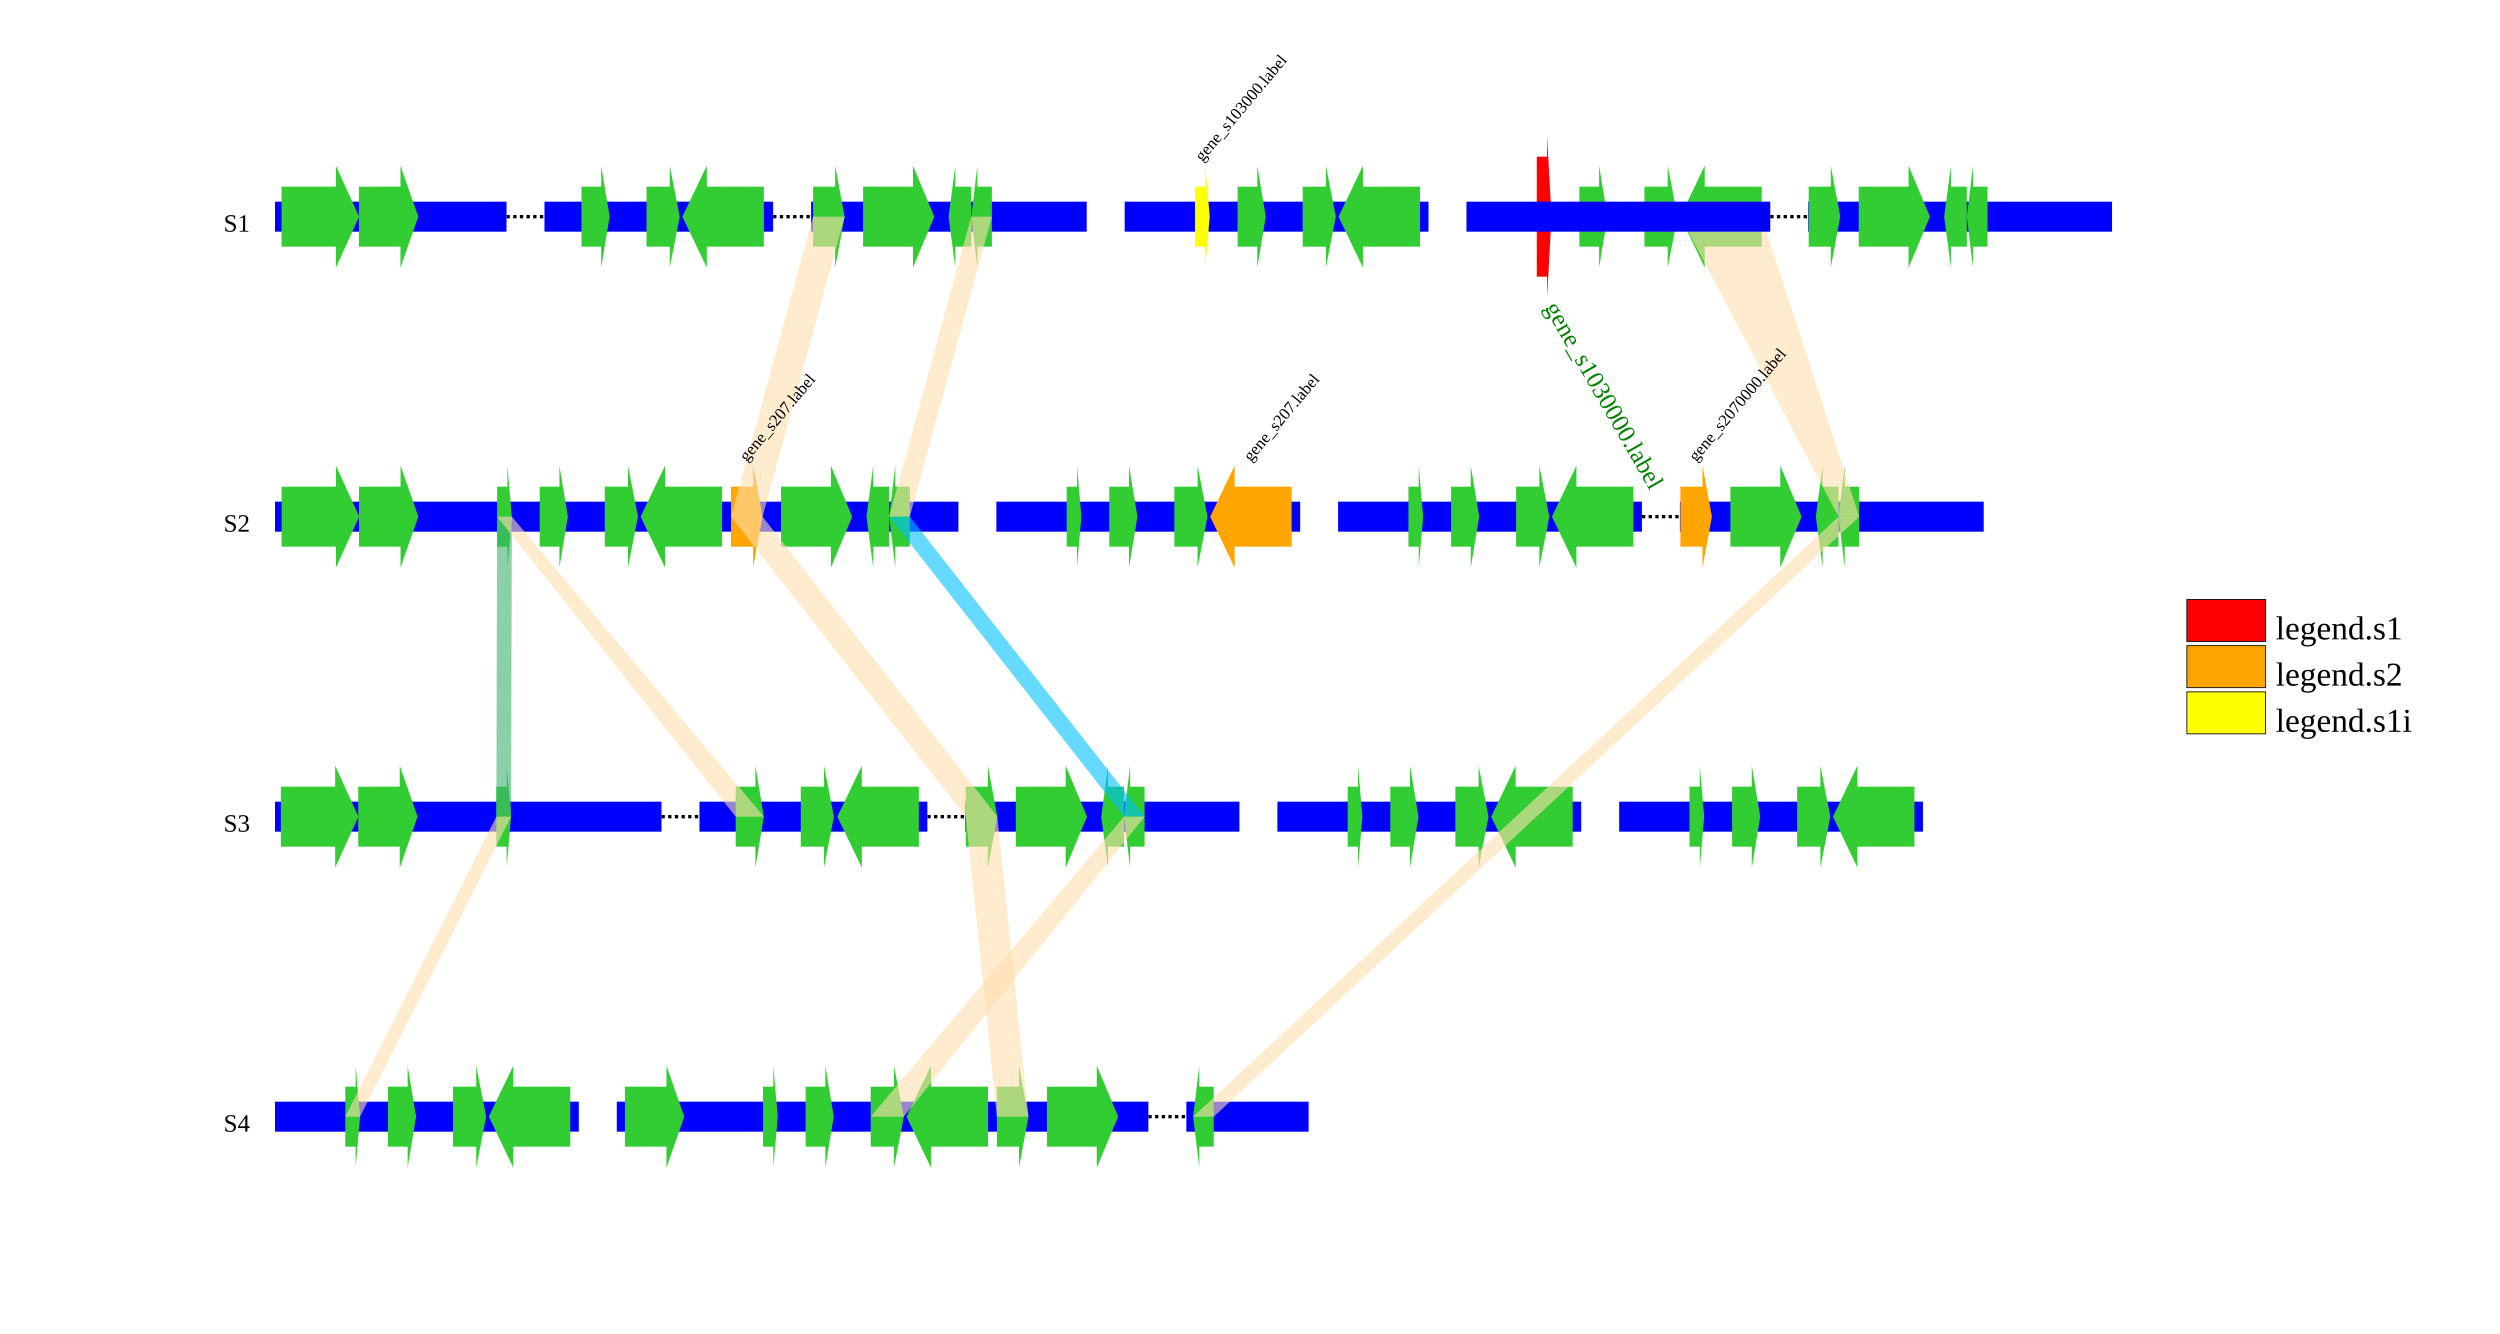
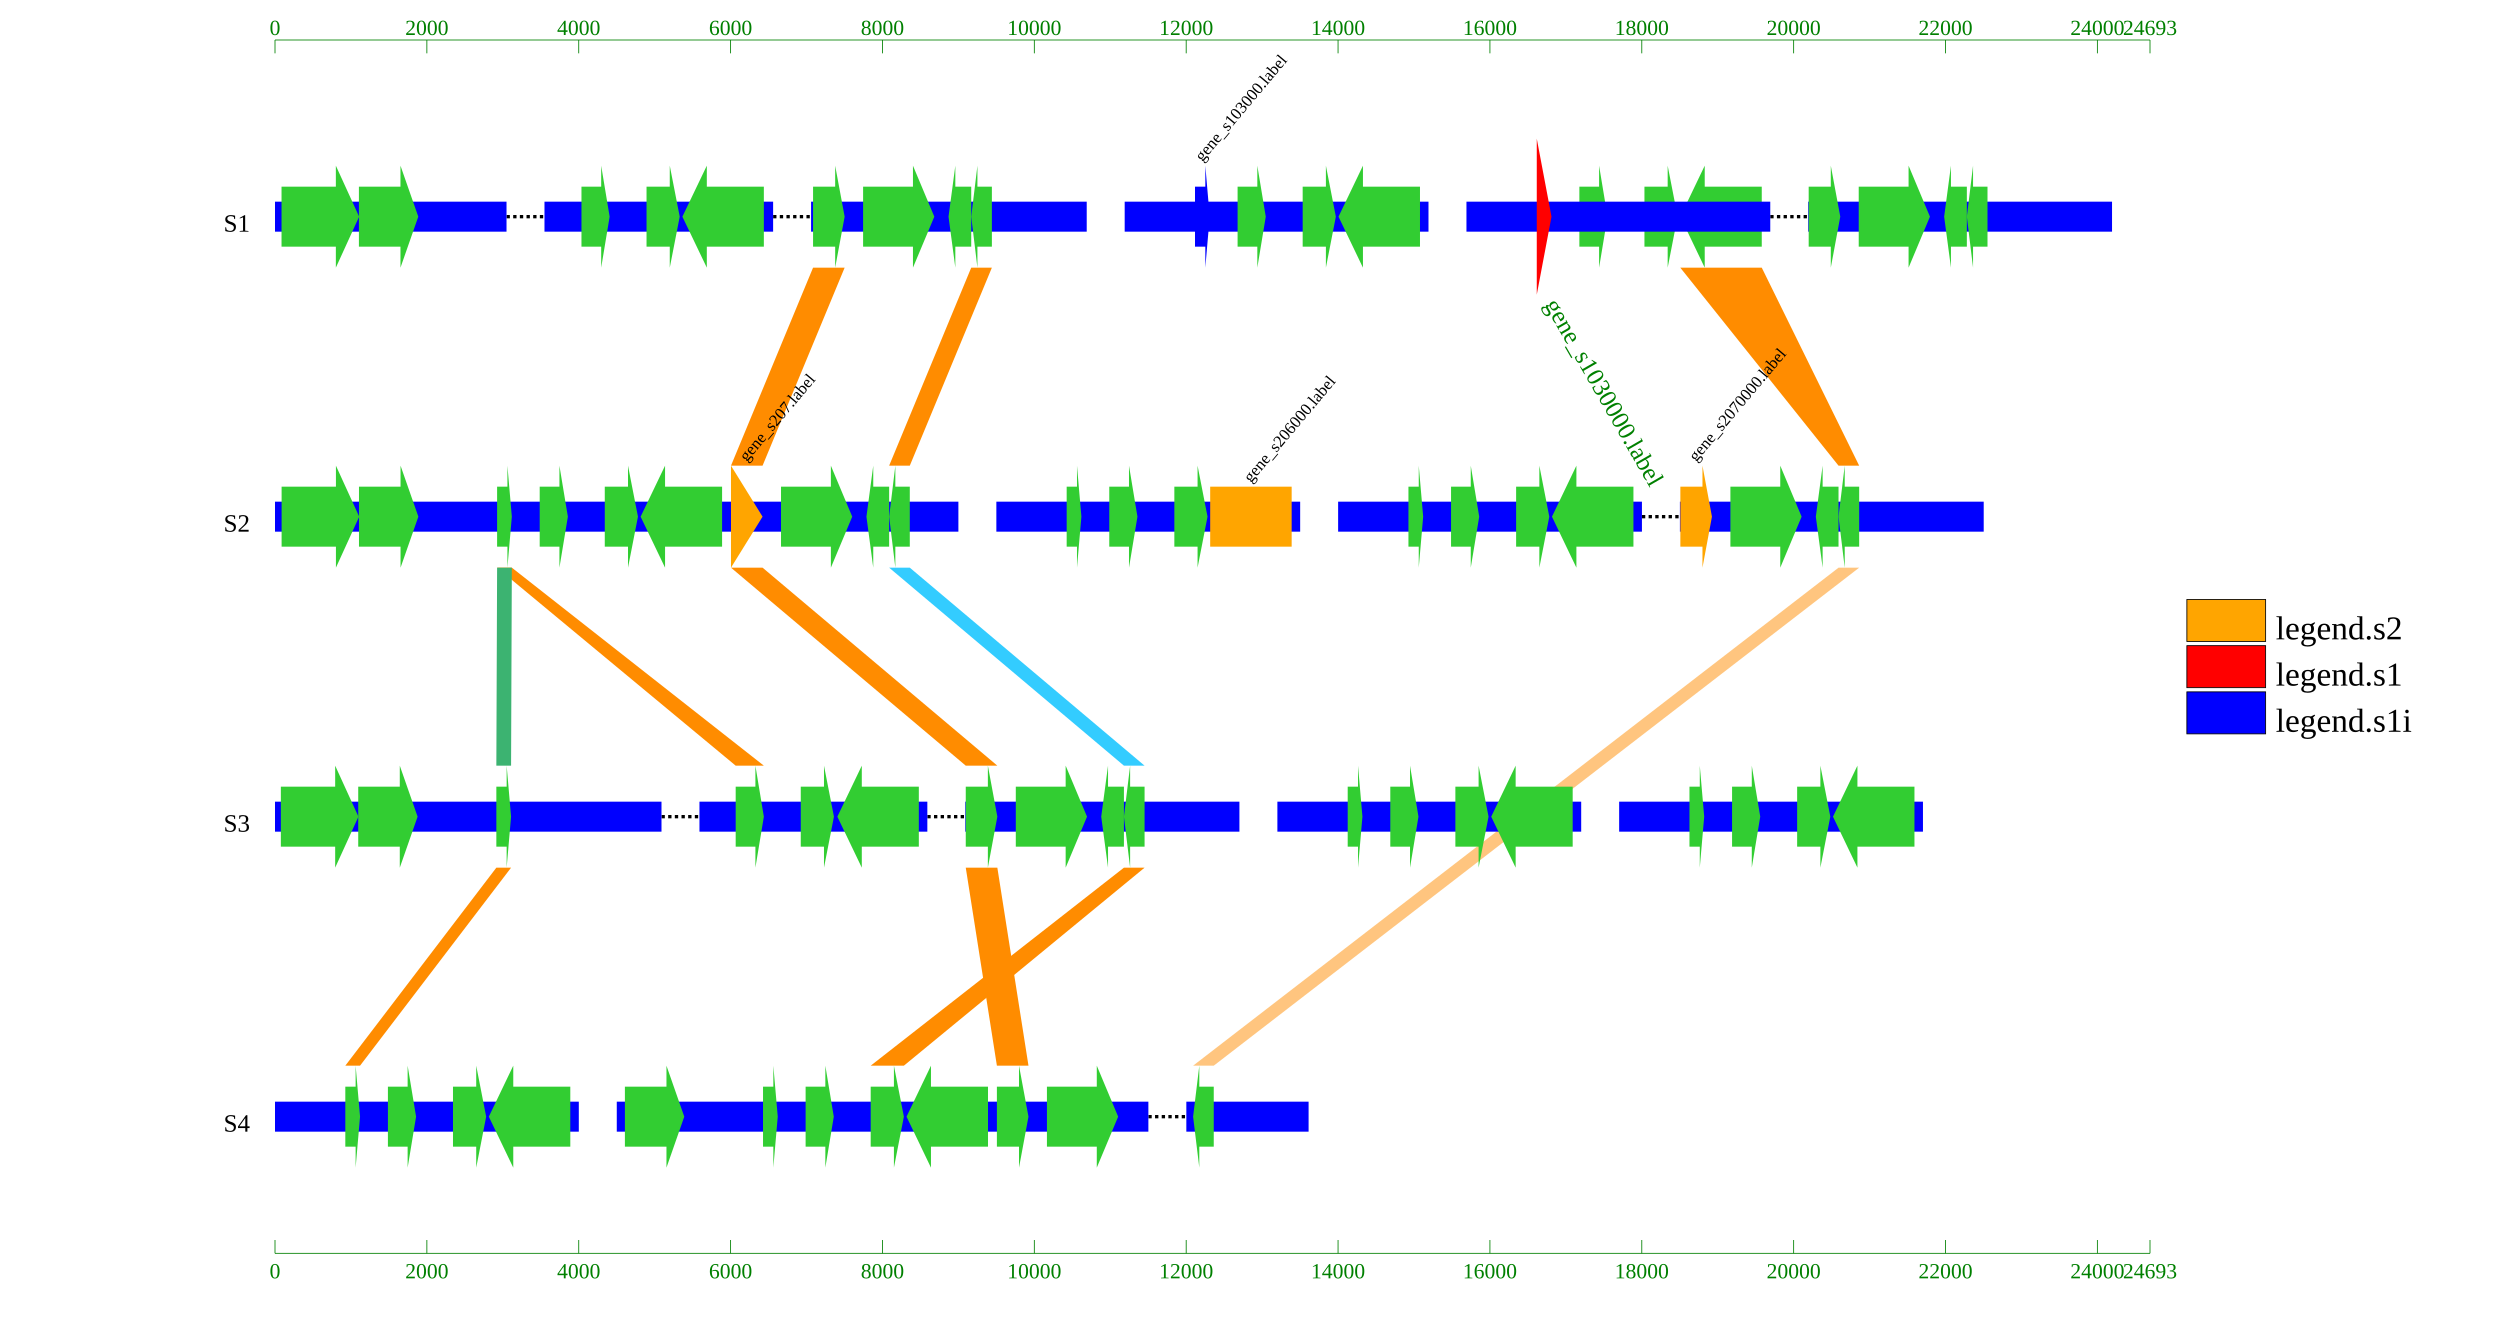
<svg xmlns="http://www.w3.org/2000/svg" version="1.1" width="1500" height="800">
  <text x="150" y="139" font-size="15px" fill="black" text-anchor="end">S1</text>
  <g fill="none" stroke="black" stroke-width="2">
    <path stroke-dasharray="2,2" d="M303.911,130 L326.463,130" />
  </g>
  <g fill="none" stroke="black" stroke-width="2">
    <path stroke-dasharray="2,2" d="M463.87,130 L486.422,130" />
  </g>
  <g fill="none" stroke="black" stroke-width="2">
    <path stroke-dasharray="2,2" d="M1062.157,130 L1084.709,130" />
  </g>
  <text x="150" y="319" font-size="15px" fill="black" text-anchor="end">S2</text>
  <g fill="none" stroke="black" stroke-width="2">
    <path stroke-dasharray="2,2" d="M985.162,310 L1007.714,310" />
  </g>
  <text x="150" y="499" font-size="15px" fill="black" text-anchor="end">S3</text>
  <g fill="none" stroke="black" stroke-width="2">
    <path stroke-dasharray="2,2" d="M396.898,490 L419.45,490" />
  </g>
  <g fill="none" stroke="black" stroke-width="2">
    <path stroke-dasharray="2,2" d="M556.401,490 L578.953,490" />
  </g>
  <text x="150" y="679" font-size="15px" fill="black" text-anchor="end">S4</text>
  <g fill="none" stroke="black" stroke-width="2">
    <path stroke-dasharray="2,2" d="M689.025,670 L711.577,670" />
  </g>
-   <rect x="1312.125" y="359.68" width="47.25" height="25.2" style="fill:red;stroke:black;stroke-width:0.5;fill-opacity:1;stroke-opacity:1" />
-   <text x="1365.45" y="383.62" font-size="20px" fill="black" text-anchor="start">legend.s1</text>
-   <rect x="1312.125" y="387.4" width="47.25" height="25.2" style="fill:rgb(255,165,0);stroke:black;stroke-width:0.5;fill-opacity:1;stroke-opacity:1" />
-   <text x="1365.45" y="411.34" font-size="20px" fill="black" text-anchor="start">legend.s2</text>
-   <rect x="1312.125" y="415.12" width="47.25" height="25.2" style="fill:yellow;stroke:black;stroke-width:0.5;fill-opacity:1;stroke-opacity:1" />
+   <rect x="1312.125" y="359.68" width="47.25" height="25.2" style="fill:rgb(255,165,0);stroke:black;stroke-width:0.5;fill-opacity:1;stroke-opacity:1" />
+   <text x="1365.45" y="383.62" font-size="20px" fill="black" text-anchor="start">legend.s2</text>
+   <rect x="1312.125" y="387.4" width="47.25" height="25.2" style="fill:red;stroke:black;stroke-width:0.5;fill-opacity:1;stroke-opacity:1" />
+   <text x="1365.45" y="411.34" font-size="20px" fill="black" text-anchor="start">legend.s1</text>
+   <rect x="1312.125" y="415.12" width="47.25" height="25.2" style="fill:blue;stroke:black;stroke-width:0.5;fill-opacity:1;stroke-opacity:1" />
  <text x="1365.45" y="439.06" font-size="20px" fill="black" text-anchor="start">legend.s1i</text>
-   <g style="fill:none">
-     <polygon points="922.062,94 922.062,166 928.249,166 928.249,178.6 930.9,130 928.249,81.4 928.249,94" style="fill:red;stroke:purple;stroke-width:0" />
-   </g>
-   <text x="926.481" y="184.6" font-size="15px" fill="green" text-anchor="start" transform="rotate(60 926.481 184.6)" font-family="Times New Roman">gene_s1030000.label</text>
+   <line x1="165" y1="752" x2="1290" y2="752" style="stroke:green;stroke-width:0.5" />
+   <line x1="165" y1="744" x2="165" y2="752" style="stroke:green;stroke-width:0.5;opacity:1" />
+   <text x="165" y="767" font-size="13px" fill="green" text-anchor="middle" font-family="Times New Roman">0</text>
+   <line x1="256.119" y1="744" x2="256.119" y2="752" style="stroke:green;stroke-width:0.5;opacity:1" />
+   <text x="256.119" y="767" font-size="13px" fill="green" text-anchor="middle" font-family="Times New Roman">2000</text>
+   <line x1="347.238" y1="744" x2="347.238" y2="752" style="stroke:green;stroke-width:0.5;opacity:1" />
+   <text x="347.238" y="767" font-size="13px" fill="green" text-anchor="middle" font-family="Times New Roman">4000</text>
+   <line x1="438.357" y1="744" x2="438.357" y2="752" style="stroke:green;stroke-width:0.5;opacity:1" />
+   <text x="438.357" y="767" font-size="13px" fill="green" text-anchor="middle" font-family="Times New Roman">6000</text>
+   <line x1="529.476" y1="744" x2="529.476" y2="752" style="stroke:green;stroke-width:0.5;opacity:1" />
+   <text x="529.476" y="767" font-size="13px" fill="green" text-anchor="middle" font-family="Times New Roman">8000</text>
+   <line x1="620.595" y1="744" x2="620.595" y2="752" style="stroke:green;stroke-width:0.5;opacity:1" />
+   <text x="620.595" y="767" font-size="13px" fill="green" text-anchor="middle" font-family="Times New Roman">10000</text>
+   <line x1="711.714" y1="744" x2="711.714" y2="752" style="stroke:green;stroke-width:0.5;opacity:1" />
+   <text x="711.714" y="767" font-size="13px" fill="green" text-anchor="middle" font-family="Times New Roman">12000</text>
+   <line x1="802.833" y1="744" x2="802.833" y2="752" style="stroke:green;stroke-width:0.5;opacity:1" />
+   <text x="802.833" y="767" font-size="13px" fill="green" text-anchor="middle" font-family="Times New Roman">14000</text>
+   <line x1="893.952" y1="744" x2="893.952" y2="752" style="stroke:green;stroke-width:0.5;opacity:1" />
+   <text x="893.952" y="767" font-size="13px" fill="green" text-anchor="middle" font-family="Times New Roman">16000</text>
+   <line x1="985.07" y1="744" x2="985.07" y2="752" style="stroke:green;stroke-width:0.5;opacity:1" />
+   <text x="985.07" y="767" font-size="13px" fill="green" text-anchor="middle" font-family="Times New Roman">18000</text>
+   <line x1="1076.189" y1="744" x2="1076.189" y2="752" style="stroke:green;stroke-width:0.5;opacity:1" />
+   <text x="1076.189" y="767" font-size="13px" fill="green" text-anchor="middle" font-family="Times New Roman">20000</text>
+   <line x1="1167.308" y1="744" x2="1167.308" y2="752" style="stroke:green;stroke-width:0.5;opacity:1" />
+   <text x="1167.308" y="767" font-size="13px" fill="green" text-anchor="middle" font-family="Times New Roman">22000</text>
+   <line x1="1258.427" y1="744" x2="1258.427" y2="752" style="stroke:green;stroke-width:0.5;opacity:1" />
+   <text x="1258.427" y="767" font-size="13px" fill="green" text-anchor="middle" font-family="Times New Roman">24000</text>
+   <line x1="1290" y1="744" x2="1290" y2="752" style="stroke:green;stroke-width:0.5;opacity:1" />
+   <text x="1290" y="767" font-size="13px" fill="green" text-anchor="middle" font-family="Times New Roman">24693</text>
+   <line x1="165" y1="24" x2="1290" y2="24" style="stroke:green;stroke-width:0.5" />
+   <line x1="165" y1="32" x2="165" y2="24" style="stroke:green;stroke-width:0.5;opacity:1" />
+   <text x="165" y="21" font-size="13px" fill="green" text-anchor="middle" font-family="Times New Roman">0</text>
+   <line x1="256.119" y1="32" x2="256.119" y2="24" style="stroke:green;stroke-width:0.5;opacity:1" />
+   <text x="256.119" y="21" font-size="13px" fill="green" text-anchor="middle" font-family="Times New Roman">2000</text>
+   <line x1="347.238" y1="32" x2="347.238" y2="24" style="stroke:green;stroke-width:0.5;opacity:1" />
+   <text x="347.238" y="21" font-size="13px" fill="green" text-anchor="middle" font-family="Times New Roman">4000</text>
+   <line x1="438.357" y1="32" x2="438.357" y2="24" style="stroke:green;stroke-width:0.5;opacity:1" />
+   <text x="438.357" y="21" font-size="13px" fill="green" text-anchor="middle" font-family="Times New Roman">6000</text>
+   <line x1="529.476" y1="32" x2="529.476" y2="24" style="stroke:green;stroke-width:0.5;opacity:1" />
+   <text x="529.476" y="21" font-size="13px" fill="green" text-anchor="middle" font-family="Times New Roman">8000</text>
+   <line x1="620.595" y1="32" x2="620.595" y2="24" style="stroke:green;stroke-width:0.5;opacity:1" />
+   <text x="620.595" y="21" font-size="13px" fill="green" text-anchor="middle" font-family="Times New Roman">10000</text>
+   <line x1="711.714" y1="32" x2="711.714" y2="24" style="stroke:green;stroke-width:0.5;opacity:1" />
+   <text x="711.714" y="21" font-size="13px" fill="green" text-anchor="middle" font-family="Times New Roman">12000</text>
+   <line x1="802.833" y1="32" x2="802.833" y2="24" style="stroke:green;stroke-width:0.5;opacity:1" />
+   <text x="802.833" y="21" font-size="13px" fill="green" text-anchor="middle" font-family="Times New Roman">14000</text>
+   <line x1="893.952" y1="32" x2="893.952" y2="24" style="stroke:green;stroke-width:0.5;opacity:1" />
+   <text x="893.952" y="21" font-size="13px" fill="green" text-anchor="middle" font-family="Times New Roman">16000</text>
+   <line x1="985.07" y1="32" x2="985.07" y2="24" style="stroke:green;stroke-width:0.5;opacity:1" />
+   <text x="985.07" y="21" font-size="13px" fill="green" text-anchor="middle" font-family="Times New Roman">18000</text>
+   <line x1="1076.189" y1="32" x2="1076.189" y2="24" style="stroke:green;stroke-width:0.5;opacity:1" />
+   <text x="1076.189" y="21" font-size="13px" fill="green" text-anchor="middle" font-family="Times New Roman">20000</text>
+   <line x1="1167.308" y1="32" x2="1167.308" y2="24" style="stroke:green;stroke-width:0.5;opacity:1" />
+   <text x="1167.308" y="21" font-size="13px" fill="green" text-anchor="middle" font-family="Times New Roman">22000</text>
+   <line x1="1258.427" y1="32" x2="1258.427" y2="24" style="stroke:green;stroke-width:0.5;opacity:1" />
+   <text x="1258.427" y="21" font-size="13px" fill="green" text-anchor="middle" font-family="Times New Roman">24000</text>
+   <line x1="1290" y1="32" x2="1290" y2="24" style="stroke:green;stroke-width:0.5;opacity:1" />
+   <text x="1290" y="21" font-size="13px" fill="green" text-anchor="middle" font-family="Times New Roman">24693</text>
+   <text x="926.481" y="182.8" font-size="15px" fill="green" text-anchor="start" transform="rotate(60 926.481 182.8)" font-family="Times New Roman">gene_s1030000.label</text>
+   <polygon points="487.834,160.6 506.787,160.6 457.537,279.4 438.585,279.4" style="fill:#FF8C00;stroke:#000000;stroke-width:0;opacity:1" />
+   <polygon points="438.585,340.6 457.537,340.6 598.407,459.4 579.455,459.4" style="fill:#FF8C00;stroke:#000000;stroke-width:0;opacity:1" />
+   <polygon points="579.455,520.6 598.407,520.6 617.087,639.4 598.134,639.4" style="fill:#FF8C00;stroke:#000000;stroke-width:0;opacity:1" />
+   <polygon points="298.261,340.6 307.1,340.6 458.312,459.4 441.409,459.4" style="fill:#FF8C00;stroke:#000000;stroke-width:0;opacity:1" />
+   <polygon points="582.735,160.6 595.127,160.6 545.877,279.4 533.485,279.4" style="fill:#FF8C00;stroke:#000000;stroke-width:0;opacity:1" />
+   <polygon points="533.485,340.6 545.877,340.6 686.747,459.4 674.355,459.4" style="fill:#00BFFF;stroke:#000000;stroke-width:0;opacity:0.8" />
+   <polygon points="674.355,520.6 686.747,520.6 542.324,639.4 522.414,639.4" style="fill:#FF8C00;stroke:#000000;stroke-width:0;opacity:1" />
+   <polygon points="1008.169,160.6 1057.054,160.6 1115.507,279.4 1103.115,279.4" style="fill:#FF8C00;stroke:#000000;stroke-width:0;opacity:1" />
+   <polygon points="1103.115,340.6 1115.507,340.6 728.252,639.4 715.86,639.4" style="fill:#FF8C00;stroke:#000000;stroke-width:0;opacity:0.5" />
+   <polygon points="298.261,340.6 307.1,340.6 306.644,459.4 297.806,459.4" style="fill:#3CB371;stroke:#000000;stroke-width:0;opacity:1" />
+   <polygon points="297.806,520.6 306.644,520.6 216.027,639.4 207.188,639.4" style="fill:#FF8C00;stroke:#000000;stroke-width:0;opacity:1" />
  <rect x="165" y="121" width="138.911" height="18" style="fill:blue" />
  <rect x="326.691" y="121" width="137.18" height="18" style="fill:blue" />
  <rect x="486.65" y="121" width="165.381" height="18" style="fill:blue" />
  <rect x="674.81" y="121" width="182.283" height="18" style="fill:blue" />
  <g style="fill:none">
-     <polygon points="716.999,112 716.999,148 723.186,148 723.186,160.6 725.837,130 723.186,99.4 723.186,112" style="fill:yellow;stroke:purple;stroke-width:0" />
+     <polygon points="716.999,112 716.999,148 723.186,148 723.186,160.6 725.837,130 723.186,99.4 723.186,112" style="fill:blue;stroke:purple;stroke-width:0" />
  </g>
  <text x="721.418" y="97.4" font-size="10px" fill="black" text-anchor="start" transform="rotate(-50 721.4178 97.4)" font-family="Times New Roman">gene_s103000.label</text>
  <rect x="1084.937" y="121" width="182.283" height="18" style="fill:blue" />
  <rect x="165" y="301" width="410.035" height="18" style="fill:blue" />
  <rect x="597.815" y="301" width="182.283" height="18" style="fill:blue" />
  <rect x="802.878" y="301" width="182.283" height="18" style="fill:blue" />
  <rect x="1007.941" y="301" width="182.283" height="18" style="fill:blue" />
  <rect x="165" y="481" width="231.898" height="18" style="fill:blue" />
  <rect x="419.677" y="481" width="136.724" height="18" style="fill:blue" />
  <rect x="579.181" y="481" width="164.47" height="18" style="fill:blue" />
  <rect x="766.431" y="481" width="182.283" height="18" style="fill:blue" />
  <rect x="971.494" y="481" width="182.283" height="18" style="fill:blue" />
  <rect x="165" y="661" width="182.283" height="18" style="fill:blue" />
  <rect x="370.063" y="661" width="318.962" height="18" style="fill:blue" />
  <rect x="711.805" y="661" width="73.351" height="18" style="fill:blue" />
  <g style="fill:none">
    <polygon points="168.918,112 168.918,148 201.511,148 201.511,160.6 215.48,130 201.511,99.4 201.511,112" style="fill:rgb(50,205,50);stroke:purple;stroke-width:0" />
  </g>
  <g style="fill:none">
    <polygon points="215.343,112 215.343,148 240.282,148 240.282,160.6 250.971,130 240.282,99.4 240.282,112" style="fill:rgb(50,205,50);stroke:purple;stroke-width:0" />
  </g>
  <g style="fill:none">
    <polygon points="348.878,112 348.878,148 360.71,148 360.71,160.6 365.781,130 360.71,99.4 360.71,112" style="fill:rgb(50,205,50);stroke:purple;stroke-width:0" />
  </g>
  <g style="fill:none">
    <polygon points="387.922,112 387.922,148 401.859,148 401.859,160.6 407.832,130 401.859,99.4 401.859,112" style="fill:rgb(50,205,50);stroke:purple;stroke-width:0" />
  </g>
  <g style="fill:none">
    <polygon points="409.427,130 424.092,160.6 424.092,148 458.312,148 458.312,112 424.092,112 424.092,99.4" style="fill:rgb(50,205,50);stroke:purple;stroke-width:0" />
  </g>
  <g style="fill:none">
    <polygon points="487.834,112 487.834,148 501.101,148 501.101,160.6 506.787,130 501.101,99.4 501.101,112" style="fill:rgb(50,205,50);stroke:purple;stroke-width:0" />
  </g>
  <g style="fill:none">
    <polygon points="517.858,112 517.858,148 547.772,148 547.772,160.6 560.593,130 547.772,99.4 547.772,112" style="fill:rgb(50,205,50);stroke:purple;stroke-width:0" />
  </g>
  <g style="fill:none">
    <polygon points="569.113,130 573.199,160.6 573.199,148 582.735,148 582.735,112 573.199,112 573.199,99.4" style="fill:rgb(50,205,50);stroke:purple;stroke-width:0" />
  </g>
  <g style="fill:none">
    <polygon points="582.735,130 586.452,160.6 586.452,148 595.127,148 595.127,112 586.452,112 586.452,99.4" style="fill:rgb(50,205,50);stroke:purple;stroke-width:0" />
  </g>
  <g style="fill:none">
    <polygon points="742.557,112 742.557,148 754.389,148 754.389,160.6 759.46,130 754.389,99.4 754.389,112" style="fill:rgb(50,205,50);stroke:purple;stroke-width:0" />
  </g>
  <g style="fill:none">
    <polygon points="781.602,112 781.602,148 795.539,148 795.539,160.6 801.511,130 795.539,99.4 795.539,112" style="fill:rgb(50,205,50);stroke:purple;stroke-width:0" />
  </g>
  <g style="fill:none">
    <polygon points="803.106,130 817.772,160.6 817.772,148 851.991,148 851.991,112 817.772,112 817.772,99.4" style="fill:rgb(50,205,50);stroke:purple;stroke-width:0" />
  </g>
  <g style="fill:none">
    <polygon points="947.621,112 947.621,148 959.452,148 959.452,160.6 964.523,130 959.452,99.4 959.452,112" style="fill:rgb(50,205,50);stroke:purple;stroke-width:0" />
  </g>
  <g style="fill:none">
    <polygon points="986.665,112 986.665,148 1000.602,148 1000.602,160.6 1006.575,130 1000.602,99.4 1000.602,112" style="fill:rgb(50,205,50);stroke:purple;stroke-width:0" />
  </g>
  <g style="fill:none">
    <polygon points="1008.169,130 1022.835,160.6 1022.835,148 1057.054,148 1057.054,112 1022.835,112 1022.835,99.4" style="fill:rgb(50,205,50);stroke:purple;stroke-width:0" />
  </g>
  <g style="fill:none">
    <polygon points="1085.21,112 1085.21,148 1098.477,148 1098.477,160.6 1104.163,130 1098.477,99.4 1098.477,112" style="fill:rgb(50,205,50);stroke:purple;stroke-width:0" />
  </g>
  <g style="fill:none">
    <polygon points="1115.234,112 1115.234,148 1145.148,148 1145.148,160.6 1157.969,130 1145.148,99.4 1145.148,112" style="fill:rgb(50,205,50);stroke:purple;stroke-width:0" />
  </g>
  <g style="fill:none">
    <polygon points="1166.488,130 1170.575,160.6 1170.575,148 1180.111,148 1180.111,112 1170.575,112 1170.575,99.4" style="fill:rgb(50,205,50);stroke:purple;stroke-width:0" />
  </g>
  <g style="fill:none">
    <polygon points="1180.111,130 1183.828,160.6 1183.828,148 1192.503,148 1192.503,112 1183.828,112 1183.828,99.4" style="fill:rgb(50,205,50);stroke:purple;stroke-width:0" />
  </g>
  <g style="fill:none">
    <polygon points="168.964,292 168.964,328 201.557,328 201.557,340.6 215.525,310 201.557,279.4 201.557,292" style="fill:rgb(50,205,50);stroke:purple;stroke-width:0" />
  </g>
  <g style="fill:none">
    <polygon points="215.389,292 215.389,328 240.328,328 240.328,340.6 251.016,310 240.328,279.4 240.328,292" style="fill:rgb(50,205,50);stroke:purple;stroke-width:0" />
  </g>
  <g style="fill:none">
    <polygon points="298.261,292 298.261,328 304.448,328 304.448,340.6 307.1,310 304.448,279.4 304.448,292" style="fill:rgb(50,205,50);stroke:purple;stroke-width:0" />
  </g>
  <g style="fill:none">
    <polygon points="323.82,292 323.82,328 335.652,328 335.652,340.6 340.723,310 335.652,279.4 335.652,292" style="fill:rgb(50,205,50);stroke:purple;stroke-width:0" />
  </g>
  <g style="fill:none">
    <polygon points="362.865,292 362.865,328 376.801,328 376.801,340.6 382.774,310 376.801,279.4 376.801,292" style="fill:rgb(50,205,50);stroke:purple;stroke-width:0" />
  </g>
  <g style="fill:none">
    <polygon points="384.369,310 399.034,340.6 399.034,328 433.254,328 433.254,292 399.034,292 399.034,279.4" style="fill:rgb(50,205,50);stroke:purple;stroke-width:0" />
  </g>
  <g style="fill:none">
-     <polygon points="438.585,292 438.585,328 451.852,328 451.852,340.6 457.537,310 451.852,279.4 451.852,292" style="fill:rgb(255,165,0);stroke:purple;stroke-width:0" />
+     <polygon points="438.585,292 438.585,328 438.585,328 438.585,340.6 457.537,310 438.585,279.4 438.585,292" style="fill:rgb(255,165,0);stroke:purple;stroke-width:0" />
  </g>
  <g style="fill:none">
    <polygon points="468.608,292 468.608,328 498.523,328 498.523,340.6 511.343,310 498.523,279.4 498.523,292" style="fill:rgb(50,205,50);stroke:purple;stroke-width:0" />
  </g>
  <g style="fill:none">
    <polygon points="519.863,310 523.949,340.6 523.949,328 533.485,328 533.485,292 523.949,292 523.949,279.4" style="fill:rgb(50,205,50);stroke:purple;stroke-width:0" />
  </g>
  <g style="fill:none">
    <polygon points="533.485,310 537.203,340.6 537.203,328 545.877,328 545.877,292 537.203,292 537.203,279.4" style="fill:rgb(50,205,50);stroke:purple;stroke-width:0" />
  </g>
  <g style="fill:none">
    <polygon points="640.003,292 640.003,328 646.19,328 646.19,340.6 648.842,310 646.19,279.4 646.19,292" style="fill:rgb(50,205,50);stroke:purple;stroke-width:0" />
  </g>
  <g style="fill:none">
    <polygon points="665.562,292 665.562,328 677.394,328 677.394,340.6 682.464,310 677.394,279.4 677.394,292" style="fill:rgb(50,205,50);stroke:purple;stroke-width:0" />
  </g>
  <g style="fill:none">
    <polygon points="704.606,292 704.606,328 718.543,328 718.543,340.6 724.516,310 718.543,279.4 718.543,292" style="fill:rgb(50,205,50);stroke:purple;stroke-width:0" />
  </g>
  <g style="fill:none">
-     <polygon points="726.11,310 740.776,340.6 740.776,328 774.996,328 774.996,292 740.776,292 740.776,279.4" style="fill:rgb(255,165,0);stroke:purple;stroke-width:0" />
+     <polygon points="726.11,292 726.11,328 774.996,328 774.996,292 " style="fill:rgb(255,165,0);stroke:purple;stroke-width:0" />
  </g>
  <g style="fill:none">
    <polygon points="845.066,292 845.066,328 851.253,328 851.253,340.6 853.905,310 851.253,279.4 851.253,292" style="fill:rgb(50,205,50);stroke:purple;stroke-width:0" />
  </g>
  <g style="fill:none">
    <polygon points="870.625,292 870.625,328 882.457,328 882.457,340.6 887.528,310 882.457,279.4 882.457,292" style="fill:rgb(50,205,50);stroke:purple;stroke-width:0" />
  </g>
  <g style="fill:none">
    <polygon points="909.67,292 909.67,328 923.606,328 923.606,340.6 929.579,310 923.606,279.4 923.606,292" style="fill:rgb(50,205,50);stroke:purple;stroke-width:0" />
  </g>
  <g style="fill:none">
    <polygon points="931.174,310 945.839,340.6 945.839,328 980.059,328 980.059,292 945.839,292 945.839,279.4" style="fill:rgb(50,205,50);stroke:purple;stroke-width:0" />
  </g>
  <g style="fill:none">
    <polygon points="1008.215,292 1008.215,328 1021.482,328 1021.482,340.6 1027.167,310 1021.482,279.4 1021.482,292" style="fill:rgb(255,165,0);stroke:purple;stroke-width:0" />
  </g>
  <g style="fill:none">
    <polygon points="1038.238,292 1038.238,328 1068.153,328 1068.153,340.6 1080.973,310 1068.153,279.4 1068.153,292" style="fill:rgb(50,205,50);stroke:purple;stroke-width:0" />
  </g>
  <g style="fill:none">
    <polygon points="1089.493,310 1093.579,340.6 1093.579,328 1103.115,328 1103.115,292 1093.579,292 1093.579,279.4" style="fill:rgb(50,205,50);stroke:purple;stroke-width:0" />
  </g>
  <g style="fill:none">
    <polygon points="1103.115,310 1106.833,340.6 1106.833,328 1115.507,328 1115.507,292 1106.833,292 1106.833,279.4" style="fill:rgb(50,205,50);stroke:purple;stroke-width:0" />
  </g>
  <g style="fill:none">
    <polygon points="168.508,472 168.508,508 201.101,508 201.101,520.6 215.07,490 201.101,459.4 201.101,472" style="fill:rgb(50,205,50);stroke:purple;stroke-width:0" />
  </g>
  <g style="fill:none">
    <polygon points="214.933,472 214.933,508 239.872,508 239.872,520.6 250.561,490 239.872,459.4 239.872,472" style="fill:rgb(50,205,50);stroke:purple;stroke-width:0" />
  </g>
  <g style="fill:none">
    <polygon points="297.806,472 297.806,508 303.993,508 303.993,520.6 306.644,490 303.993,459.4 303.993,472" style="fill:rgb(50,205,50);stroke:purple;stroke-width:0" />
  </g>
  <g style="fill:none">
    <polygon points="441.409,472 441.409,508 453.241,508 453.241,520.6 458.312,490 453.241,459.4 453.241,472" style="fill:rgb(50,205,50);stroke:purple;stroke-width:0" />
  </g>
  <g style="fill:none">
    <polygon points="480.454,472 480.454,508 494.39,508 494.39,520.6 500.363,490 494.39,459.4 494.39,472" style="fill:rgb(50,205,50);stroke:purple;stroke-width:0" />
  </g>
  <g style="fill:none">
    <polygon points="502.413,490 517.079,520.6 517.079,508 551.299,508 551.299,472 517.079,472 517.079,459.4" style="fill:rgb(50,205,50);stroke:purple;stroke-width:0" />
  </g>
  <g style="fill:none">
    <polygon points="579.455,472 579.455,508 592.721,508 592.721,520.6 598.407,490 592.721,459.4 592.721,472" style="fill:rgb(50,205,50);stroke:purple;stroke-width:0" />
  </g>
  <g style="fill:none">
    <polygon points="609.478,472 609.478,508 639.393,508 639.393,520.6 652.213,490 639.393,459.4 639.393,472" style="fill:rgb(50,205,50);stroke:purple;stroke-width:0" />
  </g>
  <g style="fill:none">
    <polygon points="660.733,490 664.819,520.6 664.819,508 674.355,508 674.355,472 664.819,472 664.819,459.4" style="fill:rgb(50,205,50);stroke:purple;stroke-width:0" />
  </g>
  <g style="fill:none">
    <polygon points="674.355,490 678.073,520.6 678.073,508 686.747,508 686.747,472 678.073,472 678.073,459.4" style="fill:rgb(50,205,50);stroke:purple;stroke-width:0" />
  </g>
  <g style="fill:none">
    <polygon points="808.619,472 808.619,508 814.806,508 814.806,520.6 817.457,490 814.806,459.4 814.806,472" style="fill:rgb(50,205,50);stroke:purple;stroke-width:0" />
  </g>
  <g style="fill:none">
    <polygon points="834.177,472 834.177,508 846.009,508 846.009,520.6 851.08,490 846.009,459.4 846.009,472" style="fill:rgb(50,205,50);stroke:purple;stroke-width:0" />
  </g>
  <g style="fill:none">
    <polygon points="873.222,472 873.222,508 887.159,508 887.159,520.6 893.131,490 887.159,459.4 887.159,472" style="fill:rgb(50,205,50);stroke:purple;stroke-width:0" />
  </g>
  <g style="fill:none">
    <polygon points="894.726,490 909.392,520.6 909.392,508 943.611,508 943.611,472 909.392,472 909.392,459.4" style="fill:rgb(50,205,50);stroke:purple;stroke-width:0" />
  </g>
  <g style="fill:none">
    <polygon points="1013.682,472 1013.682,508 1019.869,508 1019.869,520.6 1022.52,490 1019.869,459.4 1019.869,472" style="fill:rgb(50,205,50);stroke:purple;stroke-width:0" />
  </g>
  <g style="fill:none">
    <polygon points="1039.241,472 1039.241,508 1051.072,508 1051.072,520.6 1056.143,490 1051.072,459.4 1051.072,472" style="fill:rgb(50,205,50);stroke:purple;stroke-width:0" />
  </g>
  <g style="fill:none">
    <polygon points="1078.285,472 1078.285,508 1092.222,508 1092.222,520.6 1098.195,490 1092.222,459.4 1092.222,472" style="fill:rgb(50,205,50);stroke:purple;stroke-width:0" />
  </g>
  <g style="fill:none">
    <polygon points="1099.789,490 1114.455,520.6 1114.455,508 1148.675,508 1148.675,472 1114.455,472 1114.455,459.4" style="fill:rgb(50,205,50);stroke:purple;stroke-width:0" />
  </g>
  <g style="fill:none">
    <polygon points="207.188,652 207.188,688 213.375,688 213.375,700.6 216.027,670 213.375,639.4 213.375,652" style="fill:rgb(50,205,50);stroke:purple;stroke-width:0" />
  </g>
  <g style="fill:none">
    <polygon points="232.747,652 232.747,688 244.579,688 244.579,700.6 249.649,670 244.579,639.4 244.579,652" style="fill:rgb(50,205,50);stroke:purple;stroke-width:0" />
  </g>
  <g style="fill:none">
    <polygon points="271.791,652 271.791,688 285.728,688 285.728,700.6 291.701,670 285.728,639.4 285.728,652" style="fill:rgb(50,205,50);stroke:purple;stroke-width:0" />
  </g>
  <g style="fill:none">
    <polygon points="293.295,670 307.961,700.6 307.961,688 342.181,688 342.181,652 307.961,652 307.961,639.4" style="fill:rgb(50,205,50);stroke:purple;stroke-width:0" />
  </g>
  <g style="fill:none">
    <polygon points="374.938,652 374.938,688 399.877,688 399.877,700.6 410.566,670 399.877,639.4 399.877,652" style="fill:rgb(50,205,50);stroke:purple;stroke-width:0" />
  </g>
  <g style="fill:none">
    <polygon points="457.811,652 457.811,688 463.998,688 463.998,700.6 466.649,670 463.998,639.4 463.998,652" style="fill:rgb(50,205,50);stroke:purple;stroke-width:0" />
  </g>
  <g style="fill:none">
    <polygon points="483.37,652 483.37,688 495.201,688 495.201,700.6 500.272,670 495.201,639.4 495.201,652" style="fill:rgb(50,205,50);stroke:purple;stroke-width:0" />
  </g>
  <g style="fill:none">
    <polygon points="522.414,652 522.414,688 536.351,688 536.351,700.6 542.324,670 536.351,639.4 536.351,652" style="fill:rgb(50,205,50);stroke:purple;stroke-width:0" />
  </g>
  <g style="fill:none">
    <polygon points="543.918,670 558.584,700.6 558.584,688 592.803,688 592.803,652 558.584,652 558.584,639.4" style="fill:rgb(50,205,50);stroke:purple;stroke-width:0" />
  </g>
  <g style="fill:none">
    <polygon points="598.134,652 598.134,688 611.401,688 611.401,700.6 617.087,670 611.401,639.4 611.401,652" style="fill:rgb(50,205,50);stroke:purple;stroke-width:0" />
  </g>
  <g style="fill:none">
    <polygon points="628.158,652 628.158,688 658.072,688 658.072,700.6 670.892,670 658.072,639.4 658.072,652" style="fill:rgb(50,205,50);stroke:purple;stroke-width:0" />
  </g>
  <g style="fill:none">
    <polygon points="715.86,670 719.577,700.6 719.577,688 728.252,688 728.252,652 719.577,652 719.577,639.4" style="fill:rgb(50,205,50);stroke:purple;stroke-width:0" />
  </g>
-   <polygon points="1008.169,130 1057.054,130 1115.507,310 1103.115,310" style="fill:rgb(255,222,173);stroke:#000000;stroke-width:0;opacity:0.6" />
-   <polygon points="1103.115,310 1115.507,310 728.252,670 715.86,670" style="fill:rgb(255,222,173);stroke:#000000;stroke-width:0;opacity:0.6" />
-   <polygon points="298.261,310 307.1,310 306.644,490 297.806,490" style="fill:#3CB371;stroke:#000000;stroke-width:0;opacity:0.6" />
-   <polygon points="297.806,490 306.644,490 216.027,670 207.188,670" style="fill:rgb(255,222,173);stroke:#000000;stroke-width:0;opacity:0.6" />
-   <polygon points="487.834,130 506.787,130 457.537,310 438.585,310" style="fill:rgb(255,222,173);stroke:#000000;stroke-width:0;opacity:0.6" />
-   <polygon points="438.585,310 457.537,310 598.407,490 579.455,490" style="fill:rgb(255,222,173);stroke:#000000;stroke-width:0;opacity:0.6" />
-   <polygon points="579.455,490 598.407,490 617.087,670 598.134,670" style="fill:rgb(255,222,173);stroke:#000000;stroke-width:0;opacity:0.6" />
-   <polygon points="298.261,310 307.1,310 458.312,490 441.409,490" style="fill:rgb(255,222,173);stroke:#000000;stroke-width:0;opacity:0.6" />
-   <polygon points="582.735,130 595.127,130 545.877,310 533.485,310" style="fill:rgb(255,222,173);stroke:#000000;stroke-width:0;opacity:0.6" />
-   <polygon points="533.485,310 545.877,310 686.747,490 674.355,490" style="fill:#00BFFF;stroke:#000000;stroke-width:0;opacity:0.6" />
-   <polygon points="674.355,490 686.747,490 542.324,670 522.414,670" style="fill:rgb(255,222,173);stroke:#000000;stroke-width:0;opacity:0.6" />
  <text x="192.199" y="97.4" font-size="10px" fill="black" text-anchor="start" transform="rotate(-50 192.199 97.4)" font-family="Times New Roman" />
  <text x="233.157" y="97.4" font-size="10px" fill="black" text-anchor="start" transform="rotate(-50 233.157 97.4)" font-family="Times New Roman" />
  <text x="357.329" y="97.4" font-size="10px" fill="black" text-anchor="start" transform="rotate(-50 357.3293 97.4)" font-family="Times New Roman" />
  <text x="397.877" y="97.4" font-size="10px" fill="black" text-anchor="start" transform="rotate(-50 397.8772 97.4)" font-family="Times New Roman" />
  <text x="433.869" y="97.4" font-size="10px" fill="black" text-anchor="start" transform="rotate(-50 433.8692 97.4)" font-family="Times New Roman" />
  <text x="497.311" y="97.4" font-size="10px" fill="black" text-anchor="start" transform="rotate(-50 497.3108 97.4)" font-family="Times New Roman" />
  <text x="539.225" y="97.4" font-size="10px" fill="black" text-anchor="start" transform="rotate(-50 539.2255 97.4)" font-family="Times New Roman" />
  <text x="575.924" y="97.4" font-size="10px" fill="black" text-anchor="start" transform="rotate(-50 575.9236 97.4)" font-family="Times New Roman" />
  <text x="588.931" y="97.4" font-size="10px" fill="black" text-anchor="start" transform="rotate(-50 588.9309 97.4)" font-family="Times New Roman" />
  <text x="751.009" y="97.4" font-size="10px" fill="black" text-anchor="start" transform="rotate(-50 751.0087 97.4)" font-family="Times New Roman" />
  <text x="791.557" y="97.4" font-size="10px" fill="black" text-anchor="start" transform="rotate(-50 791.5566 97.4)" font-family="Times New Roman" />
  <text x="827.549" y="97.4" font-size="10px" fill="black" text-anchor="start" transform="rotate(-50 827.5486 97.4)" font-family="Times New Roman" />
  <text x="956.072" y="97.4" font-size="10px" fill="black" text-anchor="start" transform="rotate(-50 956.0719 97.4)" font-family="Times New Roman" />
  <text x="996.62" y="97.4" font-size="10px" fill="black" text-anchor="start" transform="rotate(-50 996.6198 97.4)" font-family="Times New Roman" />
  <text x="1032.612" y="97.4" font-size="10px" fill="black" text-anchor="start" transform="rotate(-50 1032.612 97.4)" font-family="Times New Roman" />
  <text x="1094.687" y="97.4" font-size="10px" fill="black" text-anchor="start" transform="rotate(-50 1094.687 97.4)" font-family="Times New Roman" />
  <text x="1136.601" y="97.4" font-size="10px" fill="black" text-anchor="start" transform="rotate(-50 1136.601 97.4)" font-family="Times New Roman" />
  <text x="1173.299" y="97.4" font-size="10px" fill="black" text-anchor="start" transform="rotate(-50 1173.299 97.4)" font-family="Times New Roman" />
  <text x="1186.307" y="97.4" font-size="10px" fill="black" text-anchor="start" transform="rotate(-50 1186.307 97.4)" font-family="Times New Roman" />
  <text x="192.245" y="277.4" font-size="10px" fill="black" text-anchor="start" transform="rotate(-50 192.2446 277.4)" font-family="Times New Roman" />
  <text x="233.203" y="277.4" font-size="10px" fill="black" text-anchor="start" transform="rotate(-50 233.2025 277.4)" font-family="Times New Roman" />
  <text x="302.681" y="277.4" font-size="10px" fill="black" text-anchor="start" transform="rotate(-50 302.6807 277.4)" font-family="Times New Roman" />
  <text x="332.272" y="277.4" font-size="10px" fill="black" text-anchor="start" transform="rotate(-50 332.2716 277.4)" font-family="Times New Roman" />
  <text x="372.82" y="277.4" font-size="10px" fill="black" text-anchor="start" transform="rotate(-50 372.8195 277.4)" font-family="Times New Roman" />
  <text x="408.812" y="277.4" font-size="10px" fill="black" text-anchor="start" transform="rotate(-50 408.8115 277.4)" font-family="Times New Roman" />
  <text x="448.061" y="277.4" font-size="10px" fill="black" text-anchor="start" transform="rotate(-50 448.061 277.4)" font-family="Times New Roman">gene_s207.label</text>
  <text x="489.976" y="277.4" font-size="10px" fill="black" text-anchor="start" transform="rotate(-50 489.9757 277.4)" font-family="Times New Roman" />
  <text x="526.674" y="277.4" font-size="10px" fill="black" text-anchor="start" transform="rotate(-50 526.6739 277.4)" font-family="Times New Roman" />
  <text x="539.681" y="277.4" font-size="10px" fill="black" text-anchor="start" transform="rotate(-50 539.6811 277.4)" font-family="Times New Roman" />
  <text x="644.422" y="277.4" font-size="10px" fill="black" text-anchor="start" transform="rotate(-50 644.4223 277.4)" font-family="Times New Roman" />
  <text x="674.013" y="277.4" font-size="10px" fill="black" text-anchor="start" transform="rotate(-50 674.0132 277.4)" font-family="Times New Roman" />
  <text x="714.561" y="277.4" font-size="10px" fill="black" text-anchor="start" transform="rotate(-50 714.5611 277.4)" font-family="Times New Roman" />
-   <text x="750.553" y="277.4" font-size="10px" fill="black" text-anchor="start" transform="rotate(-50 750.5531 277.4)" font-family="Times New Roman">gene_s207.label</text>
+   <text x="750.553" y="290" font-size="10px" fill="black" text-anchor="start" transform="rotate(-50 750.5531 290)" font-family="Times New Roman">gene_s206000.label</text>
  <text x="849.485" y="277.4" font-size="10px" fill="black" text-anchor="start" transform="rotate(-50 849.4855 277.4)" font-family="Times New Roman" />
  <text x="879.076" y="277.4" font-size="10px" fill="black" text-anchor="start" transform="rotate(-50 879.0764 277.4)" font-family="Times New Roman" />
  <text x="919.624" y="277.4" font-size="10px" fill="black" text-anchor="start" transform="rotate(-50 919.6243 277.4)" font-family="Times New Roman" />
  <text x="955.616" y="277.4" font-size="10px" fill="black" text-anchor="start" transform="rotate(-50 955.6163 277.4)" font-family="Times New Roman" />
  <text x="1017.691" y="277.4" font-size="10px" fill="black" text-anchor="start" transform="rotate(-50 1017.691 277.4)" font-family="Times New Roman">gene_s2070000.label</text>
  <text x="1059.606" y="277.4" font-size="10px" fill="black" text-anchor="start" transform="rotate(-50 1059.606 277.4)" font-family="Times New Roman" />
  <text x="1096.304" y="277.4" font-size="10px" fill="black" text-anchor="start" transform="rotate(-50 1096.304 277.4)" font-family="Times New Roman" />
  <text x="1109.311" y="277.4" font-size="10px" fill="black" text-anchor="start" transform="rotate(-50 1109.311 277.4)" font-family="Times New Roman" />
  <text x="191.789" y="457.4" font-size="10px" fill="black" text-anchor="start" transform="rotate(-50 191.789 457.4)" font-family="Times New Roman" />
  <text x="232.747" y="457.4" font-size="10px" fill="black" text-anchor="start" transform="rotate(-50 232.7469 457.4)" font-family="Times New Roman" />
  <text x="302.225" y="457.4" font-size="10px" fill="black" text-anchor="start" transform="rotate(-50 302.2251 457.4)" font-family="Times New Roman" />
  <text x="449.861" y="457.4" font-size="10px" fill="black" text-anchor="start" transform="rotate(-50 449.8606 457.4)" font-family="Times New Roman" />
  <text x="490.409" y="457.4" font-size="10px" fill="black" text-anchor="start" transform="rotate(-50 490.4085 457.4)" font-family="Times New Roman" />
  <text x="526.856" y="457.4" font-size="10px" fill="black" text-anchor="start" transform="rotate(-50 526.8561 457.4)" font-family="Times New Roman" />
  <text x="588.931" y="457.4" font-size="10px" fill="black" text-anchor="start" transform="rotate(-50 588.9309 457.4)" font-family="Times New Roman" />
  <text x="630.846" y="457.4" font-size="10px" fill="black" text-anchor="start" transform="rotate(-50 630.8456 457.4)" font-family="Times New Roman" />
  <text x="667.544" y="457.4" font-size="10px" fill="black" text-anchor="start" transform="rotate(-50 667.5437 457.4)" font-family="Times New Roman" />
  <text x="680.551" y="457.4" font-size="10px" fill="black" text-anchor="start" transform="rotate(-50 680.551 457.4)" font-family="Times New Roman" />
  <text x="813.038" y="457.4" font-size="10px" fill="black" text-anchor="start" transform="rotate(-50 813.0379 457.4)" font-family="Times New Roman" />
  <text x="842.629" y="457.4" font-size="10px" fill="black" text-anchor="start" transform="rotate(-50 842.6288 457.4)" font-family="Times New Roman" />
  <text x="883.177" y="457.4" font-size="10px" fill="black" text-anchor="start" transform="rotate(-50 883.1767 457.4)" font-family="Times New Roman" />
  <text x="919.169" y="457.4" font-size="10px" fill="black" text-anchor="start" transform="rotate(-50 919.1687 457.4)" font-family="Times New Roman" />
  <text x="1018.101" y="457.4" font-size="10px" fill="black" text-anchor="start" transform="rotate(-50 1018.101 457.4)" font-family="Times New Roman" />
  <text x="1047.692" y="457.4" font-size="10px" fill="black" text-anchor="start" transform="rotate(-50 1047.692 457.4)" font-family="Times New Roman" />
  <text x="1088.24" y="457.4" font-size="10px" fill="black" text-anchor="start" transform="rotate(-50 1088.24 457.4)" font-family="Times New Roman" />
  <text x="1124.232" y="457.4" font-size="10px" fill="black" text-anchor="start" transform="rotate(-50 1124.232 457.4)" font-family="Times New Roman" />
  <text x="211.607" y="637.4" font-size="10px" fill="black" text-anchor="start" transform="rotate(-50 211.6073 637.4)" font-family="Times New Roman" />
  <text x="241.198" y="637.4" font-size="10px" fill="black" text-anchor="start" transform="rotate(-50 241.1982 637.4)" font-family="Times New Roman" />
  <text x="281.746" y="637.4" font-size="10px" fill="black" text-anchor="start" transform="rotate(-50 281.7461 637.4)" font-family="Times New Roman" />
  <text x="317.738" y="637.4" font-size="10px" fill="black" text-anchor="start" transform="rotate(-50 317.7381 637.4)" font-family="Times New Roman" />
  <text x="392.752" y="637.4" font-size="10px" fill="black" text-anchor="start" transform="rotate(-50 392.7518 637.4)" font-family="Times New Roman" />
  <text x="462.23" y="637.4" font-size="10px" fill="black" text-anchor="start" transform="rotate(-50 462.23 637.4)" font-family="Times New Roman" />
  <text x="491.821" y="637.4" font-size="10px" fill="black" text-anchor="start" transform="rotate(-50 491.8209 637.4)" font-family="Times New Roman" />
  <text x="532.369" y="637.4" font-size="10px" fill="black" text-anchor="start" transform="rotate(-50 532.3688 637.4)" font-family="Times New Roman" />
  <text x="568.361" y="637.4" font-size="10px" fill="black" text-anchor="start" transform="rotate(-50 568.3608 637.4)" font-family="Times New Roman" />
  <text x="607.61" y="637.4" font-size="10px" fill="black" text-anchor="start" transform="rotate(-50 607.6103 637.4)" font-family="Times New Roman" />
  <text x="649.525" y="637.4" font-size="10px" fill="black" text-anchor="start" transform="rotate(-50 649.525 637.4)" font-family="Times New Roman" />
  <text x="722.056" y="637.4" font-size="10px" fill="black" text-anchor="start" transform="rotate(-50 722.0556 637.4)" font-family="Times New Roman" />
  <rect x="879.874" y="121" width="182.283" height="18" style="fill:blue" />
+   <g style="fill:none">
+     <polygon points="922.062,94 922.062,166 922.062,166 922.062,176.8 930.9,130 922.062,83.2 922.062,94" style="fill:red;stroke:purple;stroke-width:0" />
+   </g>
</svg>
